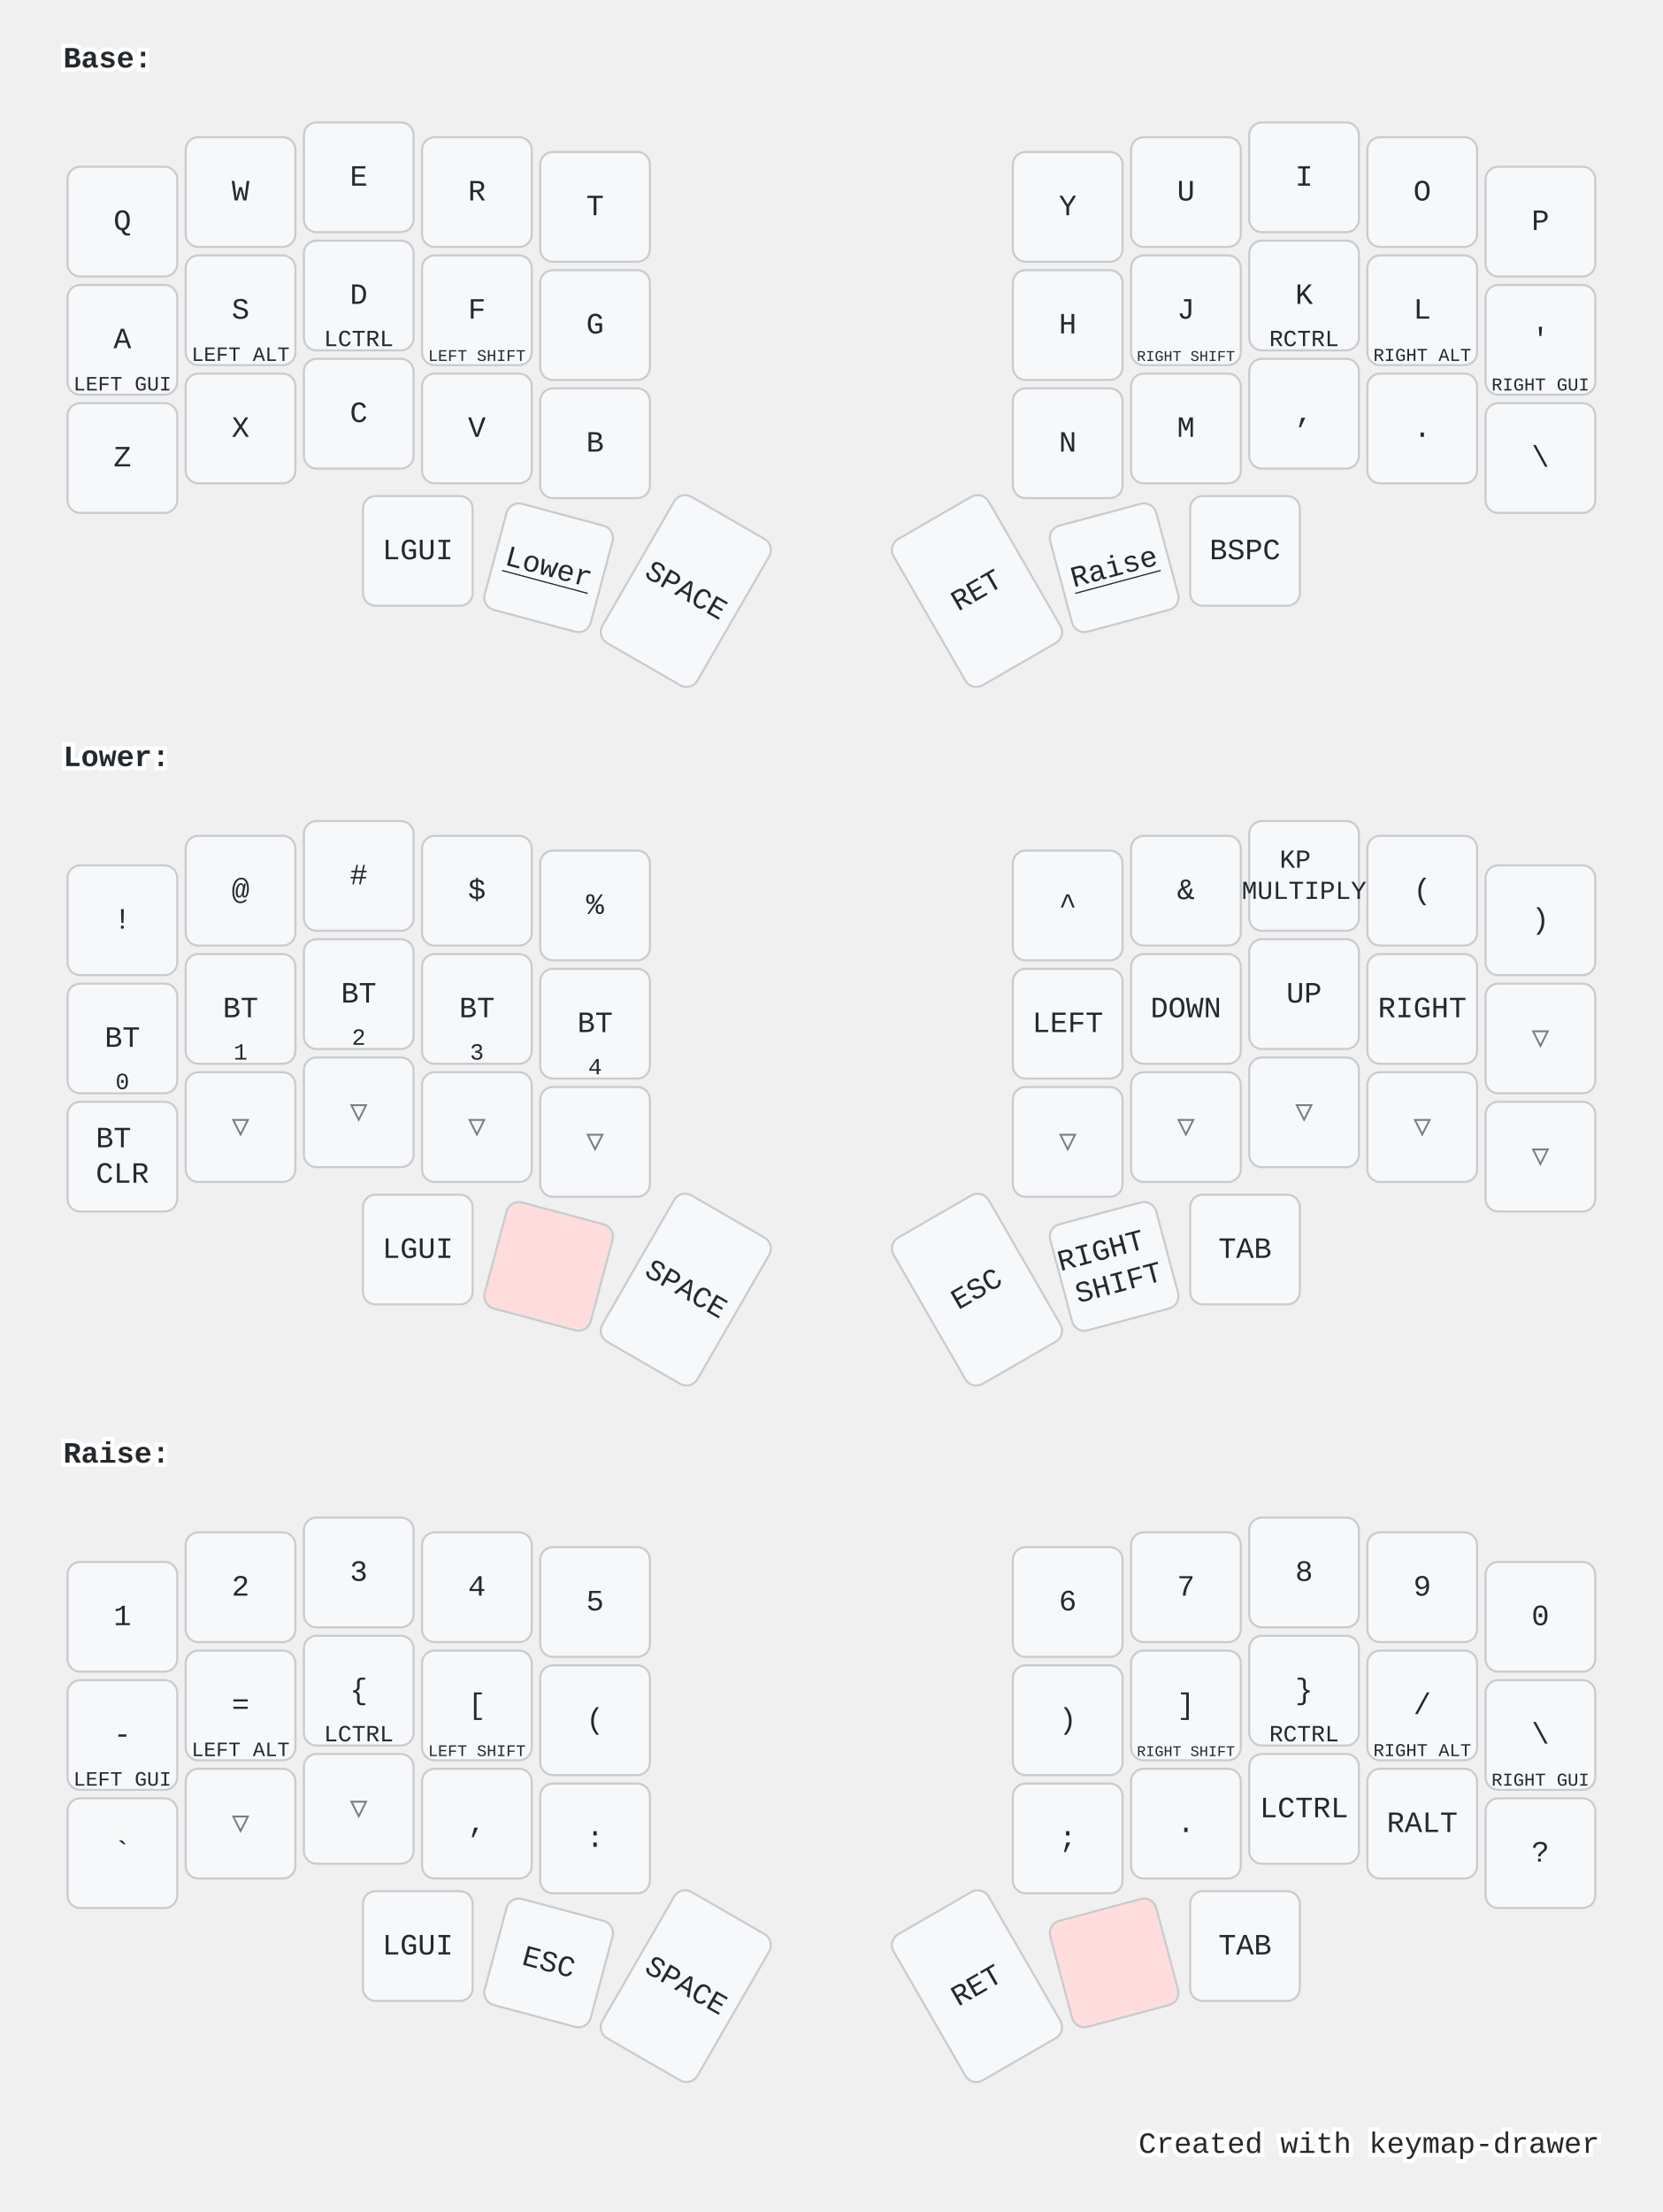
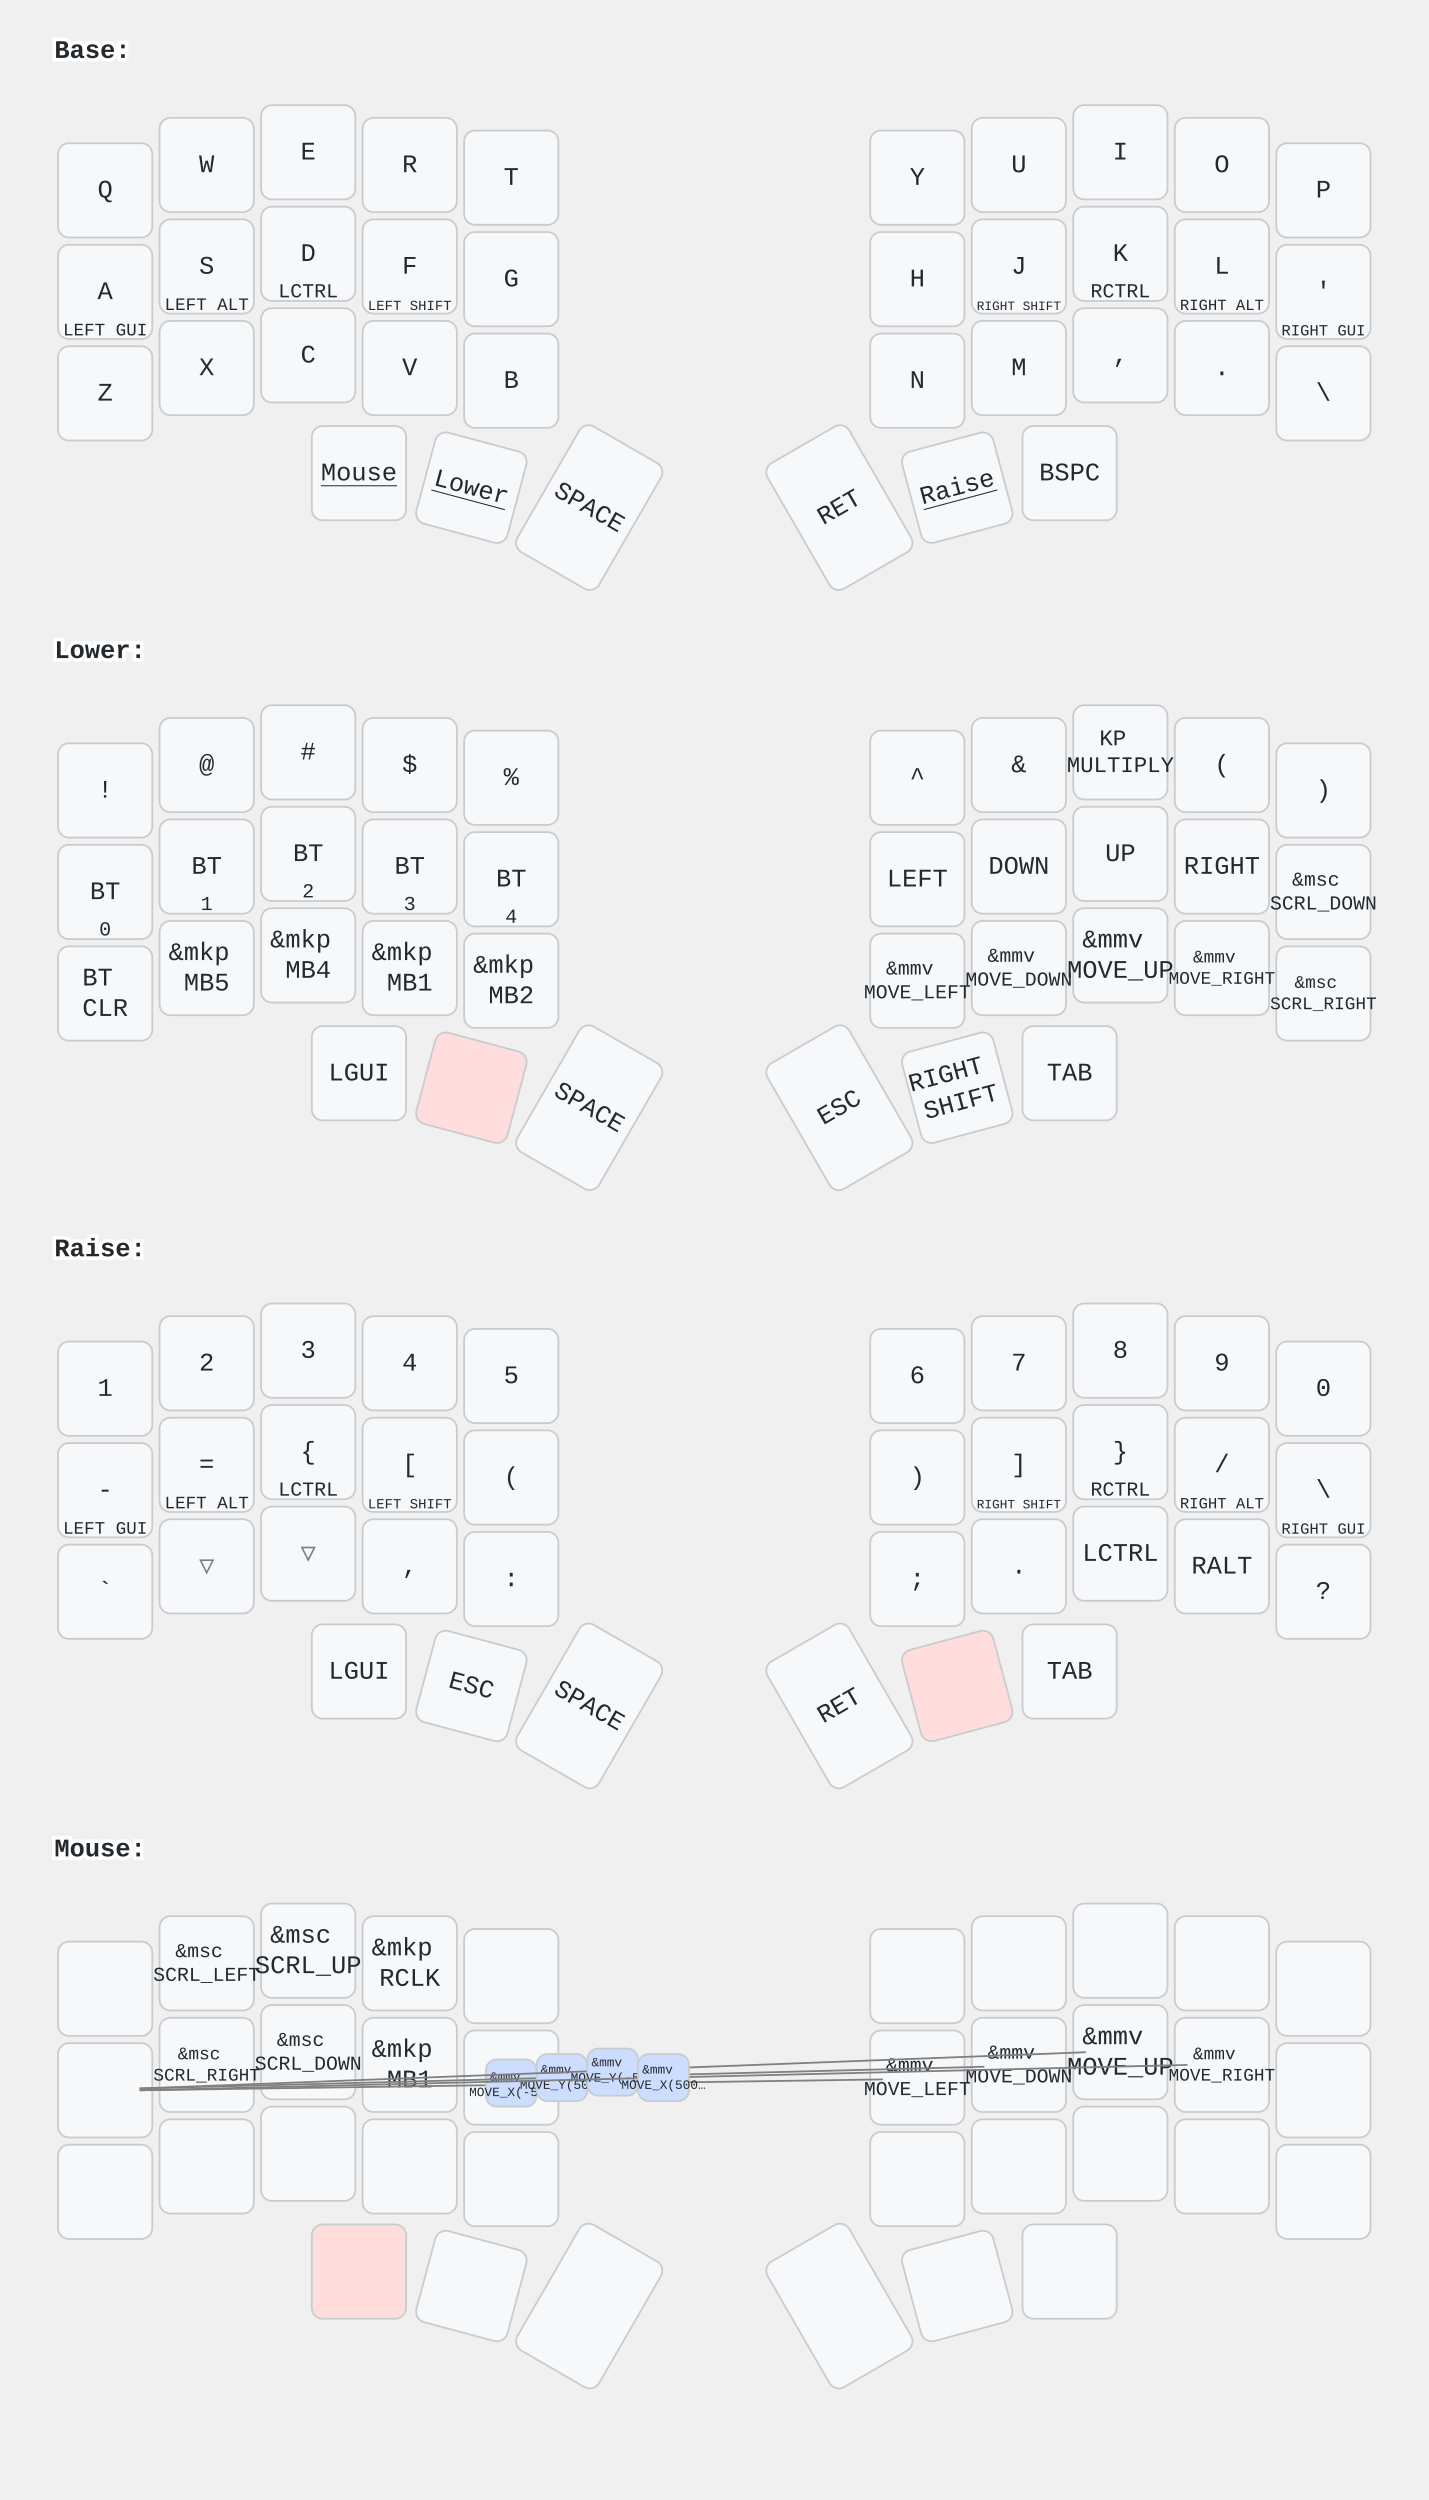
- <svg xmlns="http://www.w3.org/2000/svg" width="788" height="1048" viewBox="0 0 788 1048" class="keymap">
+ <svg xmlns="http://www.w3.org/2000/svg" width="788" height="1379" viewBox="0 0 788 1379" class="keymap">
  <style>/* inherit to force styles through use tags */
svg path {
    fill: inherit;
}

/* font and background color specifications */
svg.keymap {
    font-family: SFMono-Regular,Consolas,Liberation Mono,Menlo,monospace;
    font-size: 14px;
    font-kerning: normal;
    text-rendering: optimizeLegibility;
    fill: #24292e;
}

/* default key styling */
rect.key {
    fill: #f6f8fa;
}

rect.key, rect.combo {
    stroke: #c9cccf;
    stroke-width: 1;
}

/* default key side styling, only used is draw_key_sides is set */
rect.side {
    filter: brightness(90%);
}

/* color accent for combo boxes */
rect.combo, rect.combo-separate {
    fill: #cdf;
}

/* color accent for held keys */
rect.held, rect.combo.held {
    fill: #fdd;
}

/* color accent for ghost (optional) keys */
rect.ghost, rect.combo.ghost {
    stroke-dasharray: 4, 4;
    stroke-width: 2;
}

text {
    text-anchor: middle;
    dominant-baseline: middle;
}

/* styling for layer labels */
text.label {
    font-weight: bold;
    text-anchor: start;
    stroke: white;
    stroke-width: 4;
    paint-order: stroke;
}

/* styling for optional footer */
text.footer {
    text-anchor: end;
    dominant-baseline: auto;
    stroke: white;
    stroke-width: 4;
    paint-order: stroke;
}

/* styling for combo tap, and key non-tap label text */
text.combo, text.hold, text.shifted, text.left, text.right {
    font-size: 11px;
}

text.hold {
    text-anchor: middle;
    dominant-baseline: auto;
}

text.shifted {
    text-anchor: middle;
    dominant-baseline: hanging;
}

text.left {
    text-anchor: start;
}

text.right {
    text-anchor: end;
}

text.layer-activator {
    text-decoration: underline;
}

/* styling for hold/shifted label text in combo box */
text.combo.hold, text.combo.shifted, text.combo.left, text.combo.right {
    font-size: 8px;
}

/* lighter symbol for transparent keys */
text.trans {
    fill: #7b7e81;
}

/* styling for combo dendrons */
path.combo {
    stroke-width: 1;
    stroke: gray;
    fill: none;
}

/* Start Tabler Icons Cleanup */
/* cannot use height/width with glyphs */
.icon-tabler &gt; path {
    fill: inherit;
    stroke: inherit;
    stroke-width: 2;
}
/* hide tabler's default box */
.icon-tabler &gt; path[stroke="none"][fill="none"] {
    visibility: hidden;
}
/* End Tabler Icons Cleanup */
- 
- @media (prefers-color-scheme: dark) {
- svg.keymap { fill: #d1d6db; }
- rect.key { fill: #3f4750; }
- rect.key, rect.combo { stroke: #60666c; }
- rect.combo, rect.combo-separate { fill: #1f3d7a; }
- rect.held, rect.combo.held { fill: #854747; }
- text.label, text.footer { stroke: black; }
- text.trans { fill: #7e8184; }
- path.combo { stroke: #7f7f7f; }
- 
- }</style>
+ </style>
  <g transform="translate(30, 0)" class="layer-Base">
    <text x="0" y="28" class="label" id="Base">Base:</text>
    <g transform="translate(0, 56)">
      <g transform="translate(28, 49)" class="key keypos-0">
        <rect rx="6" ry="6" x="-26" y="-26" width="52" height="52" class="key" />
        <text x="0" y="0" class="key tap">Q</text>
      </g>
      <g transform="translate(84, 35)" class="key keypos-1">
        <rect rx="6" ry="6" x="-26" y="-26" width="52" height="52" class="key" />
        <text x="0" y="0" class="key tap">W</text>
      </g>
      <g transform="translate(140, 28)" class="key keypos-2">
        <rect rx="6" ry="6" x="-26" y="-26" width="52" height="52" class="key" />
        <text x="0" y="0" class="key tap">E</text>
      </g>
      <g transform="translate(196, 35)" class="key keypos-3">
        <rect rx="6" ry="6" x="-26" y="-26" width="52" height="52" class="key" />
        <text x="0" y="0" class="key tap">R</text>
      </g>
      <g transform="translate(252, 42)" class="key keypos-4">
        <rect rx="6" ry="6" x="-26" y="-26" width="52" height="52" class="key" />
        <text x="0" y="0" class="key tap">T</text>
      </g>
      <g transform="translate(476, 42)" class="key keypos-5">
        <rect rx="6" ry="6" x="-26" y="-26" width="52" height="52" class="key" />
        <text x="0" y="0" class="key tap">Y</text>
      </g>
      <g transform="translate(532, 35)" class="key keypos-6">
        <rect rx="6" ry="6" x="-26" y="-26" width="52" height="52" class="key" />
        <text x="0" y="0" class="key tap">U</text>
      </g>
      <g transform="translate(588, 28)" class="key keypos-7">
        <rect rx="6" ry="6" x="-26" y="-26" width="52" height="52" class="key" />
        <text x="0" y="0" class="key tap">I</text>
      </g>
      <g transform="translate(644, 35)" class="key keypos-8">
        <rect rx="6" ry="6" x="-26" y="-26" width="52" height="52" class="key" />
        <text x="0" y="0" class="key tap">O</text>
      </g>
      <g transform="translate(700, 49)" class="key keypos-9">
        <rect rx="6" ry="6" x="-26" y="-26" width="52" height="52" class="key" />
        <text x="0" y="0" class="key tap">P</text>
      </g>
      <g transform="translate(28, 105)" class="key keypos-10">
        <rect rx="6" ry="6" x="-26" y="-26" width="52" height="52" class="key" />
        <text x="0" y="0" class="key tap">A</text>
        <text x="0" y="24" class="key hold">
          <tspan style="font-size: 88%">LEFT GUI</tspan>
        </text>
      </g>
      <g transform="translate(84, 91)" class="key keypos-11">
        <rect rx="6" ry="6" x="-26" y="-26" width="52" height="52" class="key" />
        <text x="0" y="0" class="key tap">S</text>
        <text x="0" y="24" class="key hold">
          <tspan style="font-size: 88%">LEFT ALT</tspan>
        </text>
      </g>
      <g transform="translate(140, 84)" class="key keypos-12">
        <rect rx="6" ry="6" x="-26" y="-26" width="52" height="52" class="key" />
        <text x="0" y="0" class="key tap">D</text>
        <text x="0" y="24" class="key hold">LCTRL</text>
      </g>
      <g transform="translate(196, 91)" class="key keypos-13">
        <rect rx="6" ry="6" x="-26" y="-26" width="52" height="52" class="key" />
        <text x="0" y="0" class="key tap">F</text>
        <text x="0" y="24" class="key hold">
          <tspan style="font-size: 70%">LEFT SHIFT</tspan>
        </text>
      </g>
      <g transform="translate(252, 98)" class="key keypos-14">
        <rect rx="6" ry="6" x="-26" y="-26" width="52" height="52" class="key" />
        <text x="0" y="0" class="key tap">G</text>
      </g>
      <g transform="translate(476, 98)" class="key keypos-15">
        <rect rx="6" ry="6" x="-26" y="-26" width="52" height="52" class="key" />
        <text x="0" y="0" class="key tap">H</text>
      </g>
      <g transform="translate(532, 91)" class="key keypos-16">
        <rect rx="6" ry="6" x="-26" y="-26" width="52" height="52" class="key" />
        <text x="0" y="0" class="key tap">J</text>
        <text x="0" y="24" class="key hold">
          <tspan style="font-size: 64%">RIGHT SHIFT</tspan>
        </text>
      </g>
      <g transform="translate(588, 84)" class="key keypos-17">
        <rect rx="6" ry="6" x="-26" y="-26" width="52" height="52" class="key" />
        <text x="0" y="0" class="key tap">K</text>
        <text x="0" y="24" class="key hold">RCTRL</text>
      </g>
      <g transform="translate(644, 91)" class="key keypos-18">
        <rect rx="6" ry="6" x="-26" y="-26" width="52" height="52" class="key" />
        <text x="0" y="0" class="key tap">L</text>
        <text x="0" y="24" class="key hold">
          <tspan style="font-size: 78%">RIGHT ALT</tspan>
        </text>
      </g>
      <g transform="translate(700, 105)" class="key keypos-19">
        <rect rx="6" ry="6" x="-26" y="-26" width="52" height="52" class="key" />
        <text x="0" y="0" class="key tap">'</text>
        <text x="0" y="24" class="key hold">
          <tspan style="font-size: 78%">RIGHT GUI</tspan>
        </text>
      </g>
      <g transform="translate(28, 161)" class="key keypos-20">
        <rect rx="6" ry="6" x="-26" y="-26" width="52" height="52" class="key" />
        <text x="0" y="0" class="key tap">Z</text>
      </g>
      <g transform="translate(84, 147)" class="key keypos-21">
        <rect rx="6" ry="6" x="-26" y="-26" width="52" height="52" class="key" />
        <text x="0" y="0" class="key tap">X</text>
      </g>
      <g transform="translate(140, 140)" class="key keypos-22">
        <rect rx="6" ry="6" x="-26" y="-26" width="52" height="52" class="key" />
        <text x="0" y="0" class="key tap">C</text>
      </g>
      <g transform="translate(196, 147)" class="key keypos-23">
        <rect rx="6" ry="6" x="-26" y="-26" width="52" height="52" class="key" />
        <text x="0" y="0" class="key tap">V</text>
      </g>
      <g transform="translate(252, 154)" class="key keypos-24">
        <rect rx="6" ry="6" x="-26" y="-26" width="52" height="52" class="key" />
        <text x="0" y="0" class="key tap">B</text>
      </g>
      <g transform="translate(476, 154)" class="key keypos-25">
        <rect rx="6" ry="6" x="-26" y="-26" width="52" height="52" class="key" />
        <text x="0" y="0" class="key tap">N</text>
      </g>
      <g transform="translate(532, 147)" class="key keypos-26">
        <rect rx="6" ry="6" x="-26" y="-26" width="52" height="52" class="key" />
        <text x="0" y="0" class="key tap">M</text>
      </g>
      <g transform="translate(588, 140)" class="key keypos-27">
        <rect rx="6" ry="6" x="-26" y="-26" width="52" height="52" class="key" />
        <text x="0" y="0" class="key tap">,</text>
      </g>
      <g transform="translate(644, 147)" class="key keypos-28">
        <rect rx="6" ry="6" x="-26" y="-26" width="52" height="52" class="key" />
        <text x="0" y="0" class="key tap">.</text>
      </g>
      <g transform="translate(700, 161)" class="key keypos-29">
        <rect rx="6" ry="6" x="-26" y="-26" width="52" height="52" class="key" />
        <text x="0" y="0" class="key tap">\</text>
      </g>
      <g transform="translate(168, 205)" class="key keypos-30">
        <rect rx="6" ry="6" x="-26" y="-26" width="52" height="52" class="key" />
-         <text x="0" y="0" class="key tap">LGUI</text>
+         <a href="#Mouse">
+           <text x="0" y="0" class="key tap layer-activator">Mouse</text>
+         </a>
      </g>
      <g transform="translate(230, 213) rotate(15.0)" class="key keypos-31">
        <rect rx="6" ry="6" x="-26" y="-26" width="52" height="52" class="key" />
        <a href="#Lower">
          <text x="0" y="0" class="key tap layer-activator">Lower</text>
        </a>
      </g>
      <g transform="translate(295, 224) rotate(30.0)" class="key keypos-32">
        <rect rx="6" ry="6" x="-26" y="-40" width="52" height="80" class="key" />
        <text x="0" y="0" class="key tap">SPACE</text>
      </g>
      <g transform="translate(433, 224) rotate(-30.0)" class="key keypos-33">
        <rect rx="6" ry="6" x="-26" y="-40" width="52" height="80" class="key" />
        <text x="0" y="0" class="key tap">RET</text>
      </g>
      <g transform="translate(498, 213) rotate(-15.0)" class="key keypos-34">
        <rect rx="6" ry="6" x="-26" y="-26" width="52" height="52" class="key" />
        <a href="#Raise">
          <text x="0" y="0" class="key tap layer-activator">Raise</text>
        </a>
      </g>
      <g transform="translate(560, 205)" class="key keypos-35">
        <rect rx="6" ry="6" x="-26" y="-26" width="52" height="52" class="key" />
        <text x="0" y="0" class="key tap">BSPC</text>
      </g>
    </g>
  </g>
  <g transform="translate(30, 331)" class="layer-Lower">
    <text x="0" y="28" class="label" id="Lower">Lower:</text>
    <g transform="translate(0, 56)">
      <g transform="translate(28, 49)" class="key keypos-0">
        <rect rx="6" ry="6" x="-26" y="-26" width="52" height="52" class="key" />
        <text x="0" y="0" class="key tap">!</text>
      </g>
      <g transform="translate(84, 35)" class="key keypos-1">
        <rect rx="6" ry="6" x="-26" y="-26" width="52" height="52" class="key" />
        <text x="0" y="0" class="key tap">@</text>
      </g>
      <g transform="translate(140, 28)" class="key keypos-2">
        <rect rx="6" ry="6" x="-26" y="-26" width="52" height="52" class="key" />
        <text x="0" y="0" class="key tap">#</text>
      </g>
      <g transform="translate(196, 35)" class="key keypos-3">
        <rect rx="6" ry="6" x="-26" y="-26" width="52" height="52" class="key" />
        <text x="0" y="0" class="key tap">$</text>
      </g>
      <g transform="translate(252, 42)" class="key keypos-4">
        <rect rx="6" ry="6" x="-26" y="-26" width="52" height="52" class="key" />
        <text x="0" y="0" class="key tap">%</text>
      </g>
      <g transform="translate(476, 42)" class="key keypos-5">
        <rect rx="6" ry="6" x="-26" y="-26" width="52" height="52" class="key" />
        <text x="0" y="0" class="key tap">^</text>
      </g>
      <g transform="translate(532, 35)" class="key keypos-6">
        <rect rx="6" ry="6" x="-26" y="-26" width="52" height="52" class="key" />
        <text x="0" y="0" class="key tap">&amp;</text>
      </g>
      <g transform="translate(588, 28)" class="key keypos-7">
        <rect rx="6" ry="6" x="-26" y="-26" width="52" height="52" class="key" />
        <text x="0" y="0" class="key tap">
          <tspan x="0" dy="-0.6em" style="font-size: 88%">KP</tspan>
          <tspan x="0" dy="1.2em" style="font-size: 88%">MULTIPLY</tspan>
        </text>
      </g>
      <g transform="translate(644, 35)" class="key keypos-8">
        <rect rx="6" ry="6" x="-26" y="-26" width="52" height="52" class="key" />
        <text x="0" y="0" class="key tap">(</text>
      </g>
      <g transform="translate(700, 49)" class="key keypos-9">
        <rect rx="6" ry="6" x="-26" y="-26" width="52" height="52" class="key" />
        <text x="0" y="0" class="key tap">)</text>
      </g>
      <g transform="translate(28, 105)" class="key keypos-10">
        <rect rx="6" ry="6" x="-26" y="-26" width="52" height="52" class="key" />
        <text x="0" y="0" class="key tap">BT</text>
        <text x="0" y="24" class="key hold">0</text>
      </g>
      <g transform="translate(84, 91)" class="key keypos-11">
        <rect rx="6" ry="6" x="-26" y="-26" width="52" height="52" class="key" />
        <text x="0" y="0" class="key tap">BT</text>
        <text x="0" y="24" class="key hold">1</text>
      </g>
      <g transform="translate(140, 84)" class="key keypos-12">
        <rect rx="6" ry="6" x="-26" y="-26" width="52" height="52" class="key" />
        <text x="0" y="0" class="key tap">BT</text>
        <text x="0" y="24" class="key hold">2</text>
      </g>
      <g transform="translate(196, 91)" class="key keypos-13">
        <rect rx="6" ry="6" x="-26" y="-26" width="52" height="52" class="key" />
        <text x="0" y="0" class="key tap">BT</text>
        <text x="0" y="24" class="key hold">3</text>
      </g>
      <g transform="translate(252, 98)" class="key keypos-14">
        <rect rx="6" ry="6" x="-26" y="-26" width="52" height="52" class="key" />
        <text x="0" y="0" class="key tap">BT</text>
        <text x="0" y="24" class="key hold">4</text>
      </g>
      <g transform="translate(476, 98)" class="key keypos-15">
        <rect rx="6" ry="6" x="-26" y="-26" width="52" height="52" class="key" />
        <text x="0" y="0" class="key tap">LEFT</text>
      </g>
      <g transform="translate(532, 91)" class="key keypos-16">
        <rect rx="6" ry="6" x="-26" y="-26" width="52" height="52" class="key" />
        <text x="0" y="0" class="key tap">DOWN</text>
      </g>
      <g transform="translate(588, 84)" class="key keypos-17">
        <rect rx="6" ry="6" x="-26" y="-26" width="52" height="52" class="key" />
        <text x="0" y="0" class="key tap">UP</text>
      </g>
      <g transform="translate(644, 91)" class="key keypos-18">
        <rect rx="6" ry="6" x="-26" y="-26" width="52" height="52" class="key" />
        <text x="0" y="0" class="key tap">RIGHT</text>
      </g>
-       <g transform="translate(700, 105)" class="key trans keypos-19">
-         <rect rx="6" ry="6" x="-26" y="-26" width="52" height="52" class="key trans" />
-         <text x="0" y="0" class="key trans tap">▽</text>
+       <g transform="translate(700, 105)" class="key keypos-19">
+         <rect rx="6" ry="6" x="-26" y="-26" width="52" height="52" class="key" />
+         <text x="0" y="0" class="key tap">
+           <tspan x="0" dy="-0.6em" style="font-size: 78%">&amp;msc</tspan>
+           <tspan x="0" dy="1.2em" style="font-size: 78%">SCRL_DOWN</tspan>
+         </text>
      </g>
      <g transform="translate(28, 161)" class="key keypos-20">
        <rect rx="6" ry="6" x="-26" y="-26" width="52" height="52" class="key" />
        <text x="0" y="0" class="key tap">
          <tspan x="0" dy="-0.6em">BT</tspan>
          <tspan x="0" dy="1.2em">CLR</tspan>
        </text>
      </g>
-       <g transform="translate(84, 147)" class="key trans keypos-21">
-         <rect rx="6" ry="6" x="-26" y="-26" width="52" height="52" class="key trans" />
-         <text x="0" y="0" class="key trans tap">▽</text>
-       </g>
-       <g transform="translate(140, 140)" class="key trans keypos-22">
-         <rect rx="6" ry="6" x="-26" y="-26" width="52" height="52" class="key trans" />
-         <text x="0" y="0" class="key trans tap">▽</text>
-       </g>
-       <g transform="translate(196, 147)" class="key trans keypos-23">
-         <rect rx="6" ry="6" x="-26" y="-26" width="52" height="52" class="key trans" />
-         <text x="0" y="0" class="key trans tap">▽</text>
-       </g>
-       <g transform="translate(252, 154)" class="key trans keypos-24">
-         <rect rx="6" ry="6" x="-26" y="-26" width="52" height="52" class="key trans" />
-         <text x="0" y="0" class="key trans tap">▽</text>
-       </g>
-       <g transform="translate(476, 154)" class="key trans keypos-25">
-         <rect rx="6" ry="6" x="-26" y="-26" width="52" height="52" class="key trans" />
-         <text x="0" y="0" class="key trans tap">▽</text>
-       </g>
-       <g transform="translate(532, 147)" class="key trans keypos-26">
-         <rect rx="6" ry="6" x="-26" y="-26" width="52" height="52" class="key trans" />
-         <text x="0" y="0" class="key trans tap">▽</text>
-       </g>
-       <g transform="translate(588, 140)" class="key trans keypos-27">
-         <rect rx="6" ry="6" x="-26" y="-26" width="52" height="52" class="key trans" />
-         <text x="0" y="0" class="key trans tap">▽</text>
-       </g>
-       <g transform="translate(644, 147)" class="key trans keypos-28">
-         <rect rx="6" ry="6" x="-26" y="-26" width="52" height="52" class="key trans" />
-         <text x="0" y="0" class="key trans tap">▽</text>
-       </g>
-       <g transform="translate(700, 161)" class="key trans keypos-29">
-         <rect rx="6" ry="6" x="-26" y="-26" width="52" height="52" class="key trans" />
-         <text x="0" y="0" class="key trans tap">▽</text>
+       <g transform="translate(84, 147)" class="key keypos-21">
+         <rect rx="6" ry="6" x="-26" y="-26" width="52" height="52" class="key" />
+         <text x="0" y="0" class="key tap">
+           <tspan x="0" dy="-0.6em">&amp;mkp</tspan>
+           <tspan x="0" dy="1.2em">MB5</tspan>
+         </text>
+       </g>
+       <g transform="translate(140, 140)" class="key keypos-22">
+         <rect rx="6" ry="6" x="-26" y="-26" width="52" height="52" class="key" />
+         <text x="0" y="0" class="key tap">
+           <tspan x="0" dy="-0.6em">&amp;mkp</tspan>
+           <tspan x="0" dy="1.2em">MB4</tspan>
+         </text>
+       </g>
+       <g transform="translate(196, 147)" class="key keypos-23">
+         <rect rx="6" ry="6" x="-26" y="-26" width="52" height="52" class="key" />
+         <text x="0" y="0" class="key tap">
+           <tspan x="0" dy="-0.6em">&amp;mkp</tspan>
+           <tspan x="0" dy="1.2em">MB1</tspan>
+         </text>
+       </g>
+       <g transform="translate(252, 154)" class="key keypos-24">
+         <rect rx="6" ry="6" x="-26" y="-26" width="52" height="52" class="key" />
+         <text x="0" y="0" class="key tap">
+           <tspan x="0" dy="-0.6em">&amp;mkp</tspan>
+           <tspan x="0" dy="1.2em">MB2</tspan>
+         </text>
+       </g>
+       <g transform="translate(476, 154)" class="key keypos-25">
+         <rect rx="6" ry="6" x="-26" y="-26" width="52" height="52" class="key" />
+         <text x="0" y="0" class="key tap">
+           <tspan x="0" dy="-0.6em" style="font-size: 78%">&amp;mmv</tspan>
+           <tspan x="0" dy="1.2em" style="font-size: 78%">MOVE_LEFT</tspan>
+         </text>
+       </g>
+       <g transform="translate(532, 147)" class="key keypos-26">
+         <rect rx="6" ry="6" x="-26" y="-26" width="52" height="52" class="key" />
+         <text x="0" y="0" class="key tap">
+           <tspan x="0" dy="-0.6em" style="font-size: 78%">&amp;mmv</tspan>
+           <tspan x="0" dy="1.2em" style="font-size: 78%">MOVE_DOWN</tspan>
+         </text>
+       </g>
+       <g transform="translate(588, 140)" class="key keypos-27">
+         <rect rx="6" ry="6" x="-26" y="-26" width="52" height="52" class="key" />
+         <text x="0" y="0" class="key tap">
+           <tspan x="0" dy="-0.6em">&amp;mmv</tspan>
+           <tspan x="0" dy="1.2em">MOVE_UP</tspan>
+         </text>
+       </g>
+       <g transform="translate(644, 147)" class="key keypos-28">
+         <rect rx="6" ry="6" x="-26" y="-26" width="52" height="52" class="key" />
+         <text x="0" y="0" class="key tap">
+           <tspan x="0" dy="-0.6em" style="font-size: 70%">&amp;mmv</tspan>
+           <tspan x="0" dy="1.2em" style="font-size: 70%">MOVE_RIGHT</tspan>
+         </text>
+       </g>
+       <g transform="translate(700, 161)" class="key keypos-29">
+         <rect rx="6" ry="6" x="-26" y="-26" width="52" height="52" class="key" />
+         <text x="0" y="0" class="key tap">
+           <tspan x="0" dy="-0.6em" style="font-size: 70%">&amp;msc</tspan>
+           <tspan x="0" dy="1.2em" style="font-size: 70%">SCRL_RIGHT</tspan>
+         </text>
      </g>
      <g transform="translate(168, 205)" class="key keypos-30">
        <rect rx="6" ry="6" x="-26" y="-26" width="52" height="52" class="key" />
        <text x="0" y="0" class="key tap">LGUI</text>
      </g>
      <g transform="translate(230, 213) rotate(15.0)" class="key held keypos-31">
        <rect rx="6" ry="6" x="-26" y="-26" width="52" height="52" class="key held" />
      </g>
      <g transform="translate(295, 224) rotate(30.0)" class="key keypos-32">
        <rect rx="6" ry="6" x="-26" y="-40" width="52" height="80" class="key" />
        <text x="0" y="0" class="key tap">SPACE</text>
      </g>
      <g transform="translate(433, 224) rotate(-30.0)" class="key keypos-33">
        <rect rx="6" ry="6" x="-26" y="-40" width="52" height="80" class="key" />
        <text x="0" y="0" class="key tap">ESC</text>
      </g>
      <g transform="translate(498, 213) rotate(-15.0)" class="key keypos-34">
        <rect rx="6" ry="6" x="-26" y="-26" width="52" height="52" class="key" />
        <text x="0" y="0" class="key tap">
          <tspan x="0" dy="-0.6em">RIGHT</tspan>
          <tspan x="0" dy="1.2em">SHIFT</tspan>
        </text>
      </g>
      <g transform="translate(560, 205)" class="key keypos-35">
        <rect rx="6" ry="6" x="-26" y="-26" width="52" height="52" class="key" />
        <text x="0" y="0" class="key tap">TAB</text>
      </g>
    </g>
  </g>
  <g transform="translate(30, 661)" class="layer-Raise">
    <text x="0" y="28" class="label" id="Raise">Raise:</text>
    <g transform="translate(0, 56)">
      <g transform="translate(28, 49)" class="key keypos-0">
        <rect rx="6" ry="6" x="-26" y="-26" width="52" height="52" class="key" />
        <text x="0" y="0" class="key tap">1</text>
      </g>
      <g transform="translate(84, 35)" class="key keypos-1">
        <rect rx="6" ry="6" x="-26" y="-26" width="52" height="52" class="key" />
        <text x="0" y="0" class="key tap">2</text>
      </g>
      <g transform="translate(140, 28)" class="key keypos-2">
        <rect rx="6" ry="6" x="-26" y="-26" width="52" height="52" class="key" />
        <text x="0" y="0" class="key tap">3</text>
      </g>
      <g transform="translate(196, 35)" class="key keypos-3">
        <rect rx="6" ry="6" x="-26" y="-26" width="52" height="52" class="key" />
        <text x="0" y="0" class="key tap">4</text>
      </g>
      <g transform="translate(252, 42)" class="key keypos-4">
        <rect rx="6" ry="6" x="-26" y="-26" width="52" height="52" class="key" />
        <text x="0" y="0" class="key tap">5</text>
      </g>
      <g transform="translate(476, 42)" class="key keypos-5">
        <rect rx="6" ry="6" x="-26" y="-26" width="52" height="52" class="key" />
        <text x="0" y="0" class="key tap">6</text>
      </g>
      <g transform="translate(532, 35)" class="key keypos-6">
        <rect rx="6" ry="6" x="-26" y="-26" width="52" height="52" class="key" />
        <text x="0" y="0" class="key tap">7</text>
      </g>
      <g transform="translate(588, 28)" class="key keypos-7">
        <rect rx="6" ry="6" x="-26" y="-26" width="52" height="52" class="key" />
        <text x="0" y="0" class="key tap">8</text>
      </g>
      <g transform="translate(644, 35)" class="key keypos-8">
        <rect rx="6" ry="6" x="-26" y="-26" width="52" height="52" class="key" />
        <text x="0" y="0" class="key tap">9</text>
      </g>
      <g transform="translate(700, 49)" class="key keypos-9">
        <rect rx="6" ry="6" x="-26" y="-26" width="52" height="52" class="key" />
        <text x="0" y="0" class="key tap">0</text>
      </g>
      <g transform="translate(28, 105)" class="key keypos-10">
        <rect rx="6" ry="6" x="-26" y="-26" width="52" height="52" class="key" />
        <text x="0" y="0" class="key tap">-</text>
        <text x="0" y="24" class="key hold">
          <tspan style="font-size: 88%">LEFT GUI</tspan>
        </text>
      </g>
      <g transform="translate(84, 91)" class="key keypos-11">
        <rect rx="6" ry="6" x="-26" y="-26" width="52" height="52" class="key" />
        <text x="0" y="0" class="key tap">=</text>
        <text x="0" y="24" class="key hold">
          <tspan style="font-size: 88%">LEFT ALT</tspan>
        </text>
      </g>
      <g transform="translate(140, 84)" class="key keypos-12">
        <rect rx="6" ry="6" x="-26" y="-26" width="52" height="52" class="key" />
        <text x="0" y="0" class="key tap">{</text>
        <text x="0" y="24" class="key hold">LCTRL</text>
      </g>
      <g transform="translate(196, 91)" class="key keypos-13">
        <rect rx="6" ry="6" x="-26" y="-26" width="52" height="52" class="key" />
        <text x="0" y="0" class="key tap">[</text>
        <text x="0" y="24" class="key hold">
          <tspan style="font-size: 70%">LEFT SHIFT</tspan>
        </text>
      </g>
      <g transform="translate(252, 98)" class="key keypos-14">
        <rect rx="6" ry="6" x="-26" y="-26" width="52" height="52" class="key" />
        <text x="0" y="0" class="key tap">(</text>
      </g>
      <g transform="translate(476, 98)" class="key keypos-15">
        <rect rx="6" ry="6" x="-26" y="-26" width="52" height="52" class="key" />
        <text x="0" y="0" class="key tap">)</text>
      </g>
      <g transform="translate(532, 91)" class="key keypos-16">
        <rect rx="6" ry="6" x="-26" y="-26" width="52" height="52" class="key" />
        <text x="0" y="0" class="key tap">]</text>
        <text x="0" y="24" class="key hold">
          <tspan style="font-size: 64%">RIGHT SHIFT</tspan>
        </text>
      </g>
      <g transform="translate(588, 84)" class="key keypos-17">
        <rect rx="6" ry="6" x="-26" y="-26" width="52" height="52" class="key" />
        <text x="0" y="0" class="key tap">}</text>
        <text x="0" y="24" class="key hold">RCTRL</text>
      </g>
      <g transform="translate(644, 91)" class="key keypos-18">
        <rect rx="6" ry="6" x="-26" y="-26" width="52" height="52" class="key" />
        <text x="0" y="0" class="key tap">/</text>
        <text x="0" y="24" class="key hold">
          <tspan style="font-size: 78%">RIGHT ALT</tspan>
        </text>
      </g>
      <g transform="translate(700, 105)" class="key keypos-19">
        <rect rx="6" ry="6" x="-26" y="-26" width="52" height="52" class="key" />
        <text x="0" y="0" class="key tap">\</text>
        <text x="0" y="24" class="key hold">
          <tspan style="font-size: 78%">RIGHT GUI</tspan>
        </text>
      </g>
      <g transform="translate(28, 161)" class="key keypos-20">
        <rect rx="6" ry="6" x="-26" y="-26" width="52" height="52" class="key" />
        <text x="0" y="0" class="key tap">`</text>
      </g>
      <g transform="translate(84, 147)" class="key trans keypos-21">
        <rect rx="6" ry="6" x="-26" y="-26" width="52" height="52" class="key trans" />
        <text x="0" y="0" class="key trans tap">▽</text>
      </g>
      <g transform="translate(140, 140)" class="key trans keypos-22">
        <rect rx="6" ry="6" x="-26" y="-26" width="52" height="52" class="key trans" />
        <text x="0" y="0" class="key trans tap">▽</text>
      </g>
      <g transform="translate(196, 147)" class="key keypos-23">
        <rect rx="6" ry="6" x="-26" y="-26" width="52" height="52" class="key" />
        <text x="0" y="0" class="key tap">,</text>
      </g>
      <g transform="translate(252, 154)" class="key keypos-24">
        <rect rx="6" ry="6" x="-26" y="-26" width="52" height="52" class="key" />
        <text x="0" y="0" class="key tap">:</text>
      </g>
      <g transform="translate(476, 154)" class="key keypos-25">
        <rect rx="6" ry="6" x="-26" y="-26" width="52" height="52" class="key" />
        <text x="0" y="0" class="key tap">;</text>
      </g>
      <g transform="translate(532, 147)" class="key keypos-26">
        <rect rx="6" ry="6" x="-26" y="-26" width="52" height="52" class="key" />
        <text x="0" y="0" class="key tap">.</text>
      </g>
      <g transform="translate(588, 140)" class="key keypos-27">
        <rect rx="6" ry="6" x="-26" y="-26" width="52" height="52" class="key" />
        <text x="0" y="0" class="key tap">LCTRL</text>
      </g>
      <g transform="translate(644, 147)" class="key keypos-28">
        <rect rx="6" ry="6" x="-26" y="-26" width="52" height="52" class="key" />
        <text x="0" y="0" class="key tap">RALT</text>
      </g>
      <g transform="translate(700, 161)" class="key keypos-29">
        <rect rx="6" ry="6" x="-26" y="-26" width="52" height="52" class="key" />
        <text x="0" y="0" class="key tap">?</text>
      </g>
      <g transform="translate(168, 205)" class="key keypos-30">
        <rect rx="6" ry="6" x="-26" y="-26" width="52" height="52" class="key" />
        <text x="0" y="0" class="key tap">LGUI</text>
      </g>
      <g transform="translate(230, 213) rotate(15.0)" class="key keypos-31">
        <rect rx="6" ry="6" x="-26" y="-26" width="52" height="52" class="key" />
        <text x="0" y="0" class="key tap">ESC</text>
      </g>
      <g transform="translate(295, 224) rotate(30.0)" class="key keypos-32">
        <rect rx="6" ry="6" x="-26" y="-40" width="52" height="80" class="key" />
        <text x="0" y="0" class="key tap">SPACE</text>
      </g>
      <g transform="translate(433, 224) rotate(-30.0)" class="key keypos-33">
        <rect rx="6" ry="6" x="-26" y="-40" width="52" height="80" class="key" />
        <text x="0" y="0" class="key tap">RET</text>
      </g>
      <g transform="translate(498, 213) rotate(-15.0)" class="key held keypos-34">
        <rect rx="6" ry="6" x="-26" y="-26" width="52" height="52" class="key held" />
      </g>
      <g transform="translate(560, 205)" class="key keypos-35">
        <rect rx="6" ry="6" x="-26" y="-26" width="52" height="52" class="key" />
        <text x="0" y="0" class="key tap">TAB</text>
      </g>
    </g>
  </g>
-   <text x="758.0" y="1020.0" class="footer">Created with <a href="https://github.com/caksoylar/keymap-drawer">keymap-drawer</a>
-   </text>
+   <g transform="translate(30, 992)" class="layer-Mouse">
+     <text x="0" y="28" class="label" id="Mouse">Mouse:</text>
+     <g transform="translate(0, 56)">
+       <g transform="translate(28, 49)" class="key keypos-0">
+         <rect rx="6" ry="6" x="-26" y="-26" width="52" height="52" class="key" />
+       </g>
+       <g transform="translate(84, 35)" class="key keypos-1">
+         <rect rx="6" ry="6" x="-26" y="-26" width="52" height="52" class="key" />
+         <text x="0" y="0" class="key tap">
+           <tspan x="0" dy="-0.6em" style="font-size: 78%">&amp;msc</tspan>
+           <tspan x="0" dy="1.2em" style="font-size: 78%">SCRL_LEFT</tspan>
+         </text>
+       </g>
+       <g transform="translate(140, 28)" class="key keypos-2">
+         <rect rx="6" ry="6" x="-26" y="-26" width="52" height="52" class="key" />
+         <text x="0" y="0" class="key tap">
+           <tspan x="0" dy="-0.6em">&amp;msc</tspan>
+           <tspan x="0" dy="1.2em">SCRL_UP</tspan>
+         </text>
+       </g>
+       <g transform="translate(196, 35)" class="key keypos-3">
+         <rect rx="6" ry="6" x="-26" y="-26" width="52" height="52" class="key" />
+         <text x="0" y="0" class="key tap">
+           <tspan x="0" dy="-0.6em">&amp;mkp</tspan>
+           <tspan x="0" dy="1.2em">RCLK</tspan>
+         </text>
+       </g>
+       <g transform="translate(252, 42)" class="key keypos-4">
+         <rect rx="6" ry="6" x="-26" y="-26" width="52" height="52" class="key" />
+       </g>
+       <g transform="translate(476, 42)" class="key keypos-5">
+         <rect rx="6" ry="6" x="-26" y="-26" width="52" height="52" class="key" />
+       </g>
+       <g transform="translate(532, 35)" class="key keypos-6">
+         <rect rx="6" ry="6" x="-26" y="-26" width="52" height="52" class="key" />
+       </g>
+       <g transform="translate(588, 28)" class="key keypos-7">
+         <rect rx="6" ry="6" x="-26" y="-26" width="52" height="52" class="key" />
+       </g>
+       <g transform="translate(644, 35)" class="key keypos-8">
+         <rect rx="6" ry="6" x="-26" y="-26" width="52" height="52" class="key" />
+       </g>
+       <g transform="translate(700, 49)" class="key keypos-9">
+         <rect rx="6" ry="6" x="-26" y="-26" width="52" height="52" class="key" />
+       </g>
+       <g transform="translate(28, 105)" class="key keypos-10">
+         <rect rx="6" ry="6" x="-26" y="-26" width="52" height="52" class="key" />
+       </g>
+       <g transform="translate(84, 91)" class="key keypos-11">
+         <rect rx="6" ry="6" x="-26" y="-26" width="52" height="52" class="key" />
+         <text x="0" y="0" class="key tap">
+           <tspan x="0" dy="-0.6em" style="font-size: 70%">&amp;msc</tspan>
+           <tspan x="0" dy="1.2em" style="font-size: 70%">SCRL_RIGHT</tspan>
+         </text>
+       </g>
+       <g transform="translate(140, 84)" class="key keypos-12">
+         <rect rx="6" ry="6" x="-26" y="-26" width="52" height="52" class="key" />
+         <text x="0" y="0" class="key tap">
+           <tspan x="0" dy="-0.6em" style="font-size: 78%">&amp;msc</tspan>
+           <tspan x="0" dy="1.2em" style="font-size: 78%">SCRL_DOWN</tspan>
+         </text>
+       </g>
+       <g transform="translate(196, 91)" class="key keypos-13">
+         <rect rx="6" ry="6" x="-26" y="-26" width="52" height="52" class="key" />
+         <text x="0" y="0" class="key tap">
+           <tspan x="0" dy="-0.6em">&amp;mkp</tspan>
+           <tspan x="0" dy="1.2em">MB1</tspan>
+         </text>
+       </g>
+       <g transform="translate(252, 98)" class="key keypos-14">
+         <rect rx="6" ry="6" x="-26" y="-26" width="52" height="52" class="key" />
+       </g>
+       <g transform="translate(476, 98)" class="key keypos-15">
+         <rect rx="6" ry="6" x="-26" y="-26" width="52" height="52" class="key" />
+         <text x="0" y="0" class="key tap">
+           <tspan x="0" dy="-0.6em" style="font-size: 78%">&amp;mmv</tspan>
+           <tspan x="0" dy="1.2em" style="font-size: 78%">MOVE_LEFT</tspan>
+         </text>
+       </g>
+       <g transform="translate(532, 91)" class="key keypos-16">
+         <rect rx="6" ry="6" x="-26" y="-26" width="52" height="52" class="key" />
+         <text x="0" y="0" class="key tap">
+           <tspan x="0" dy="-0.6em" style="font-size: 78%">&amp;mmv</tspan>
+           <tspan x="0" dy="1.2em" style="font-size: 78%">MOVE_DOWN</tspan>
+         </text>
+       </g>
+       <g transform="translate(588, 84)" class="key keypos-17">
+         <rect rx="6" ry="6" x="-26" y="-26" width="52" height="52" class="key" />
+         <text x="0" y="0" class="key tap">
+           <tspan x="0" dy="-0.6em">&amp;mmv</tspan>
+           <tspan x="0" dy="1.2em">MOVE_UP</tspan>
+         </text>
+       </g>
+       <g transform="translate(644, 91)" class="key keypos-18">
+         <rect rx="6" ry="6" x="-26" y="-26" width="52" height="52" class="key" />
+         <text x="0" y="0" class="key tap">
+           <tspan x="0" dy="-0.6em" style="font-size: 70%">&amp;mmv</tspan>
+           <tspan x="0" dy="1.2em" style="font-size: 70%">MOVE_RIGHT</tspan>
+         </text>
+       </g>
+       <g transform="translate(700, 105)" class="key keypos-19">
+         <rect rx="6" ry="6" x="-26" y="-26" width="52" height="52" class="key" />
+       </g>
+       <g transform="translate(28, 161)" class="key keypos-20">
+         <rect rx="6" ry="6" x="-26" y="-26" width="52" height="52" class="key" />
+       </g>
+       <g transform="translate(84, 147)" class="key keypos-21">
+         <rect rx="6" ry="6" x="-26" y="-26" width="52" height="52" class="key" />
+       </g>
+       <g transform="translate(140, 140)" class="key keypos-22">
+         <rect rx="6" ry="6" x="-26" y="-26" width="52" height="52" class="key" />
+       </g>
+       <g transform="translate(196, 147)" class="key keypos-23">
+         <rect rx="6" ry="6" x="-26" y="-26" width="52" height="52" class="key" />
+       </g>
+       <g transform="translate(252, 154)" class="key keypos-24">
+         <rect rx="6" ry="6" x="-26" y="-26" width="52" height="52" class="key" />
+       </g>
+       <g transform="translate(476, 154)" class="key keypos-25">
+         <rect rx="6" ry="6" x="-26" y="-26" width="52" height="52" class="key" />
+       </g>
+       <g transform="translate(532, 147)" class="key keypos-26">
+         <rect rx="6" ry="6" x="-26" y="-26" width="52" height="52" class="key" />
+       </g>
+       <g transform="translate(588, 140)" class="key keypos-27">
+         <rect rx="6" ry="6" x="-26" y="-26" width="52" height="52" class="key" />
+       </g>
+       <g transform="translate(644, 147)" class="key keypos-28">
+         <rect rx="6" ry="6" x="-26" y="-26" width="52" height="52" class="key" />
+       </g>
+       <g transform="translate(700, 161)" class="key keypos-29">
+         <rect rx="6" ry="6" x="-26" y="-26" width="52" height="52" class="key" />
+       </g>
+       <g transform="translate(168, 205)" class="key held keypos-30">
+         <rect rx="6" ry="6" x="-26" y="-26" width="52" height="52" class="key held" />
+       </g>
+       <g transform="translate(230, 213) rotate(15.0)" class="key keypos-31">
+         <rect rx="6" ry="6" x="-26" y="-26" width="52" height="52" class="key" />
+       </g>
+       <g transform="translate(295, 224) rotate(30.0)" class="key keypos-32">
+         <rect rx="6" ry="6" x="-26" y="-40" width="52" height="80" class="key" />
+       </g>
+       <g transform="translate(433, 224) rotate(-30.0)" class="key keypos-33">
+         <rect rx="6" ry="6" x="-26" y="-40" width="52" height="80" class="key" />
+       </g>
+       <g transform="translate(498, 213) rotate(-15.0)" class="key keypos-34">
+         <rect rx="6" ry="6" x="-26" y="-26" width="52" height="52" class="key" />
+       </g>
+       <g transform="translate(560, 205)" class="key keypos-35">
+         <rect rx="6" ry="6" x="-26" y="-26" width="52" height="52" class="key" />
+       </g>
+       <g class="combo combopos-0">
+         <path d="M252,102 l-205,3" class="combo" />
+         <path d="M252,102 l205,-3" class="combo" />
+         <rect rx="6" ry="6" x="238" y="88" width="28" height="26" class="combo" />
+         <text x="252" y="102" class="combo tap">
+           <tspan x="252" dy="-0.6em" style="font-size: 64%">&amp;mmv</tspan>
+           <tspan x="252" dy="1.2em" style="font-size: 64%">MOVE_X(-50…</tspan>
+         </text>
+       </g>
+       <g class="combo combopos-1">
+         <path d="M280,98 l233,-6" class="combo" />
+         <path d="M280,98 l-233,6" class="combo" />
+         <rect rx="6" ry="6" x="266" y="85" width="28" height="26" class="combo" />
+         <text x="280" y="98" class="combo tap">
+           <tspan x="280" dy="-0.6em" style="font-size: 64%">&amp;mmv</tspan>
+           <tspan x="280" dy="1.2em" style="font-size: 64%">MOVE_Y(500…</tspan>
+         </text>
+       </g>
+       <g class="combo combopos-2">
+         <path d="M308,94 l-261,10" class="combo" />
+         <path d="M308,94 l261,-10" class="combo" />
+         <rect rx="6" ry="6" x="294" y="82" width="28" height="26" class="combo" />
+         <text x="308" y="94" class="combo tap">
+           <tspan x="308" dy="-0.6em" style="font-size: 64%">&amp;mmv</tspan>
+           <tspan x="308" dy="1.2em" style="font-size: 64%">MOVE_Y(-50…</tspan>
+         </text>
+       </g>
+       <g class="combo combopos-3">
+         <path d="M336,98 l-289,7" class="combo" />
+         <path d="M336,98 l289,-7" class="combo" />
+         <rect rx="6" ry="6" x="322" y="85" width="28" height="26" class="combo" />
+         <text x="336" y="98" class="combo tap">
+           <tspan x="336" dy="-0.6em" style="font-size: 64%">&amp;mmv</tspan>
+           <tspan x="336" dy="1.2em" style="font-size: 64%">MOVE_X(500…</tspan>
+         </text>
+       </g>
+     </g>
+   </g>
</svg>
